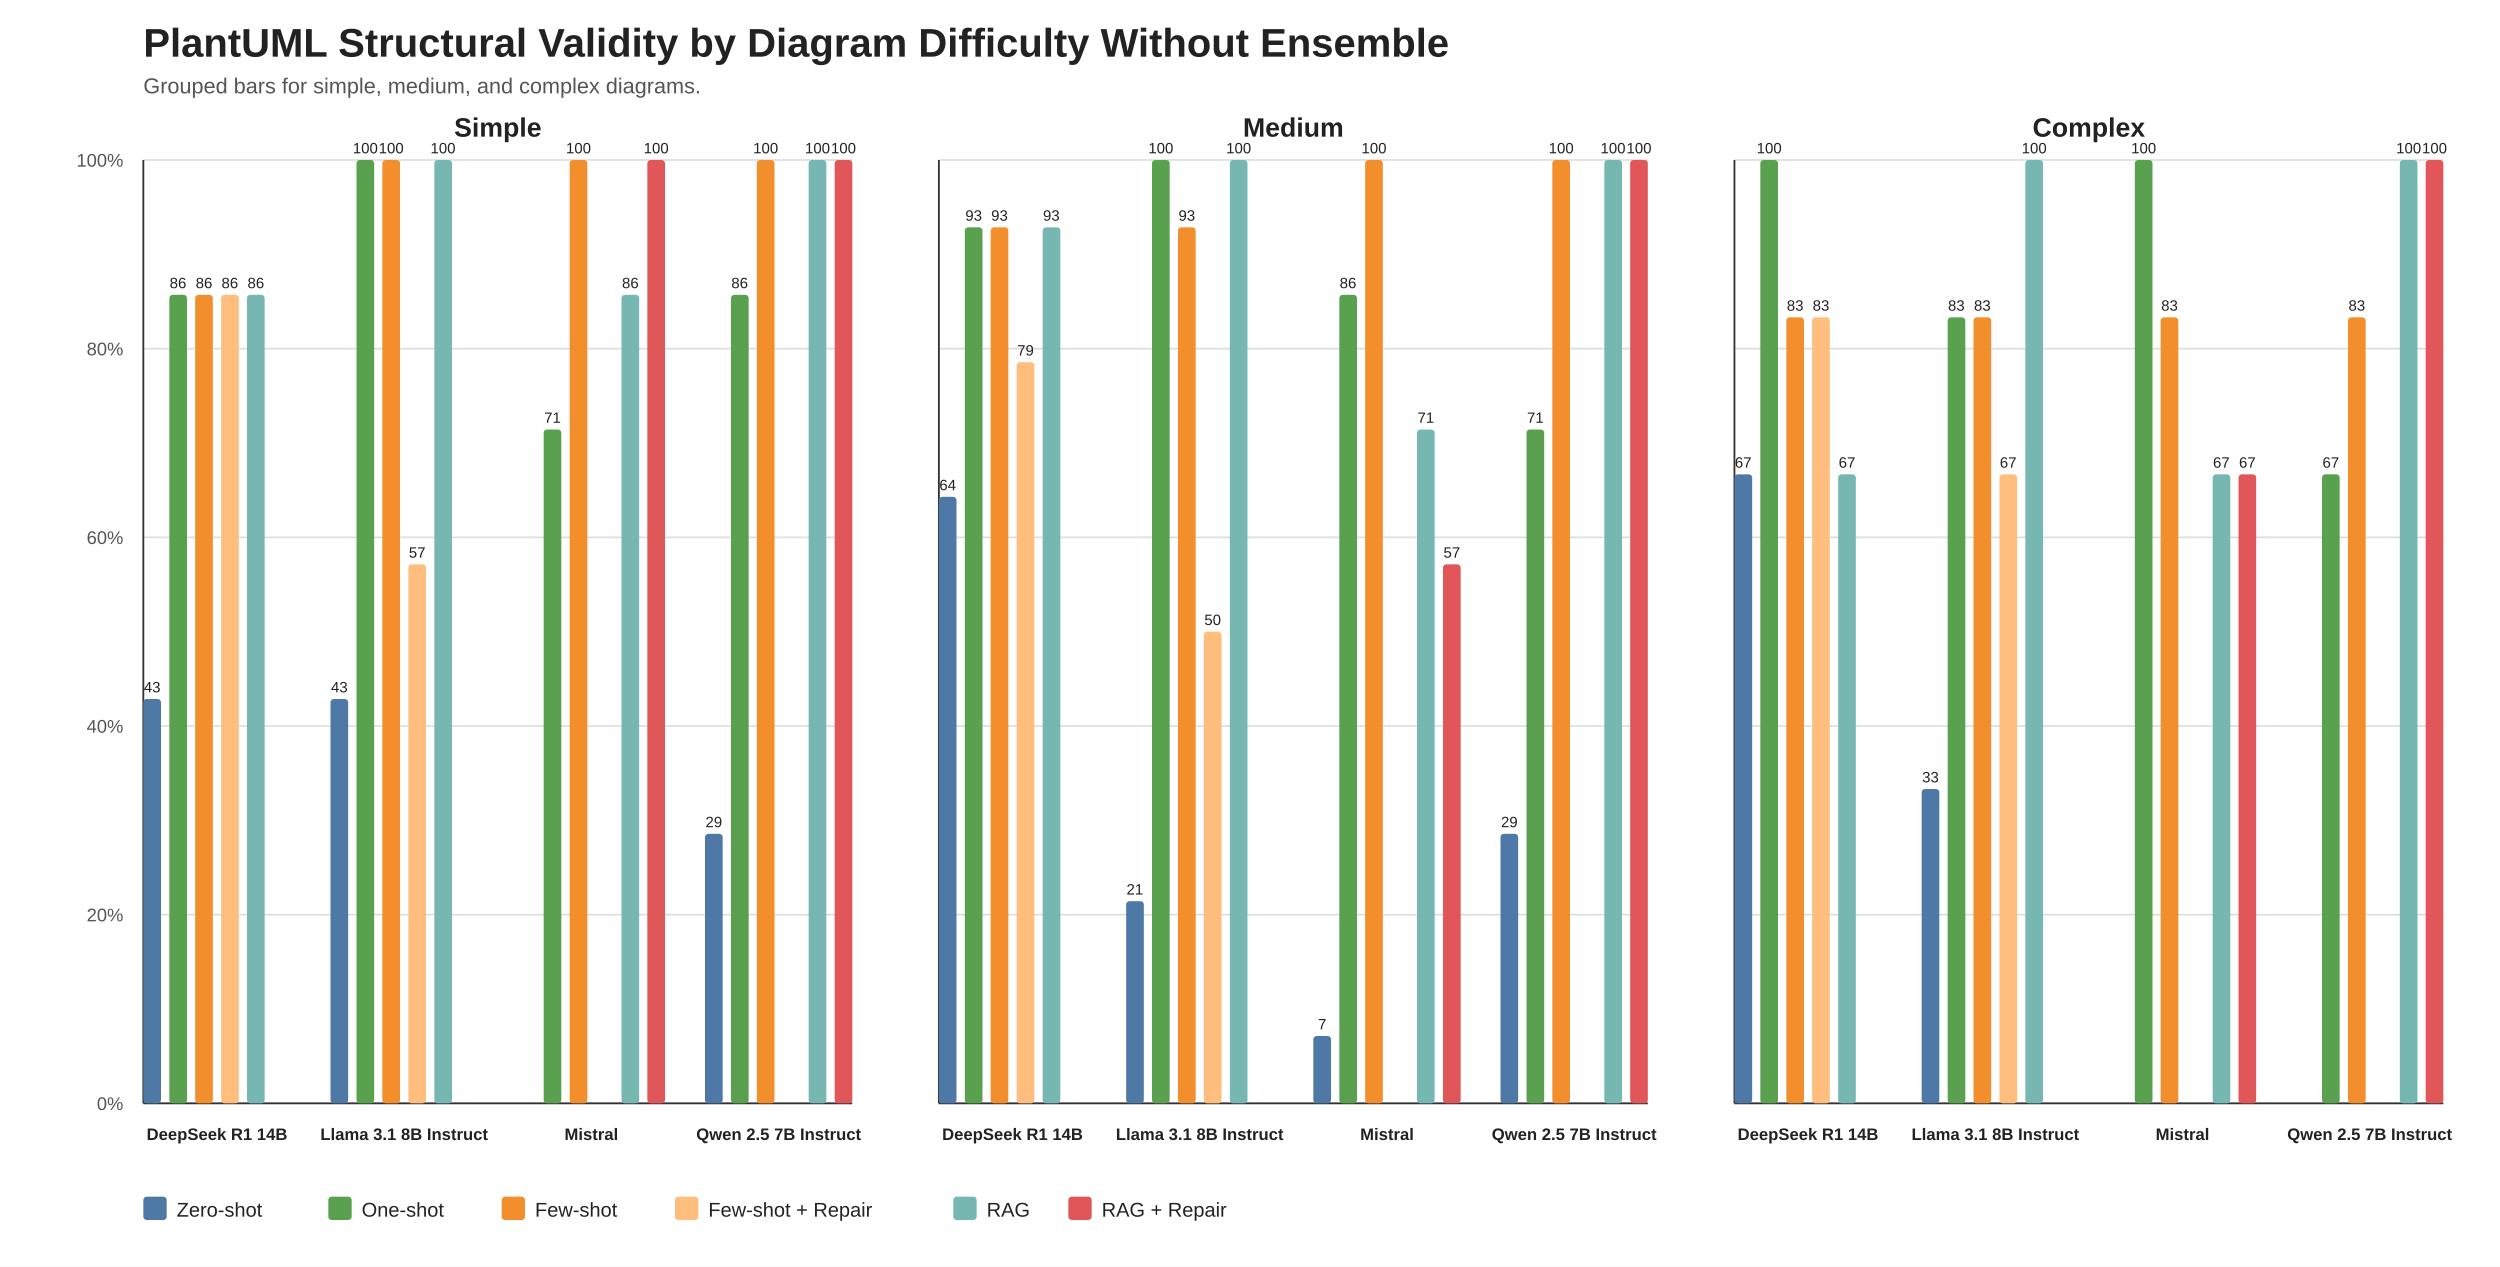
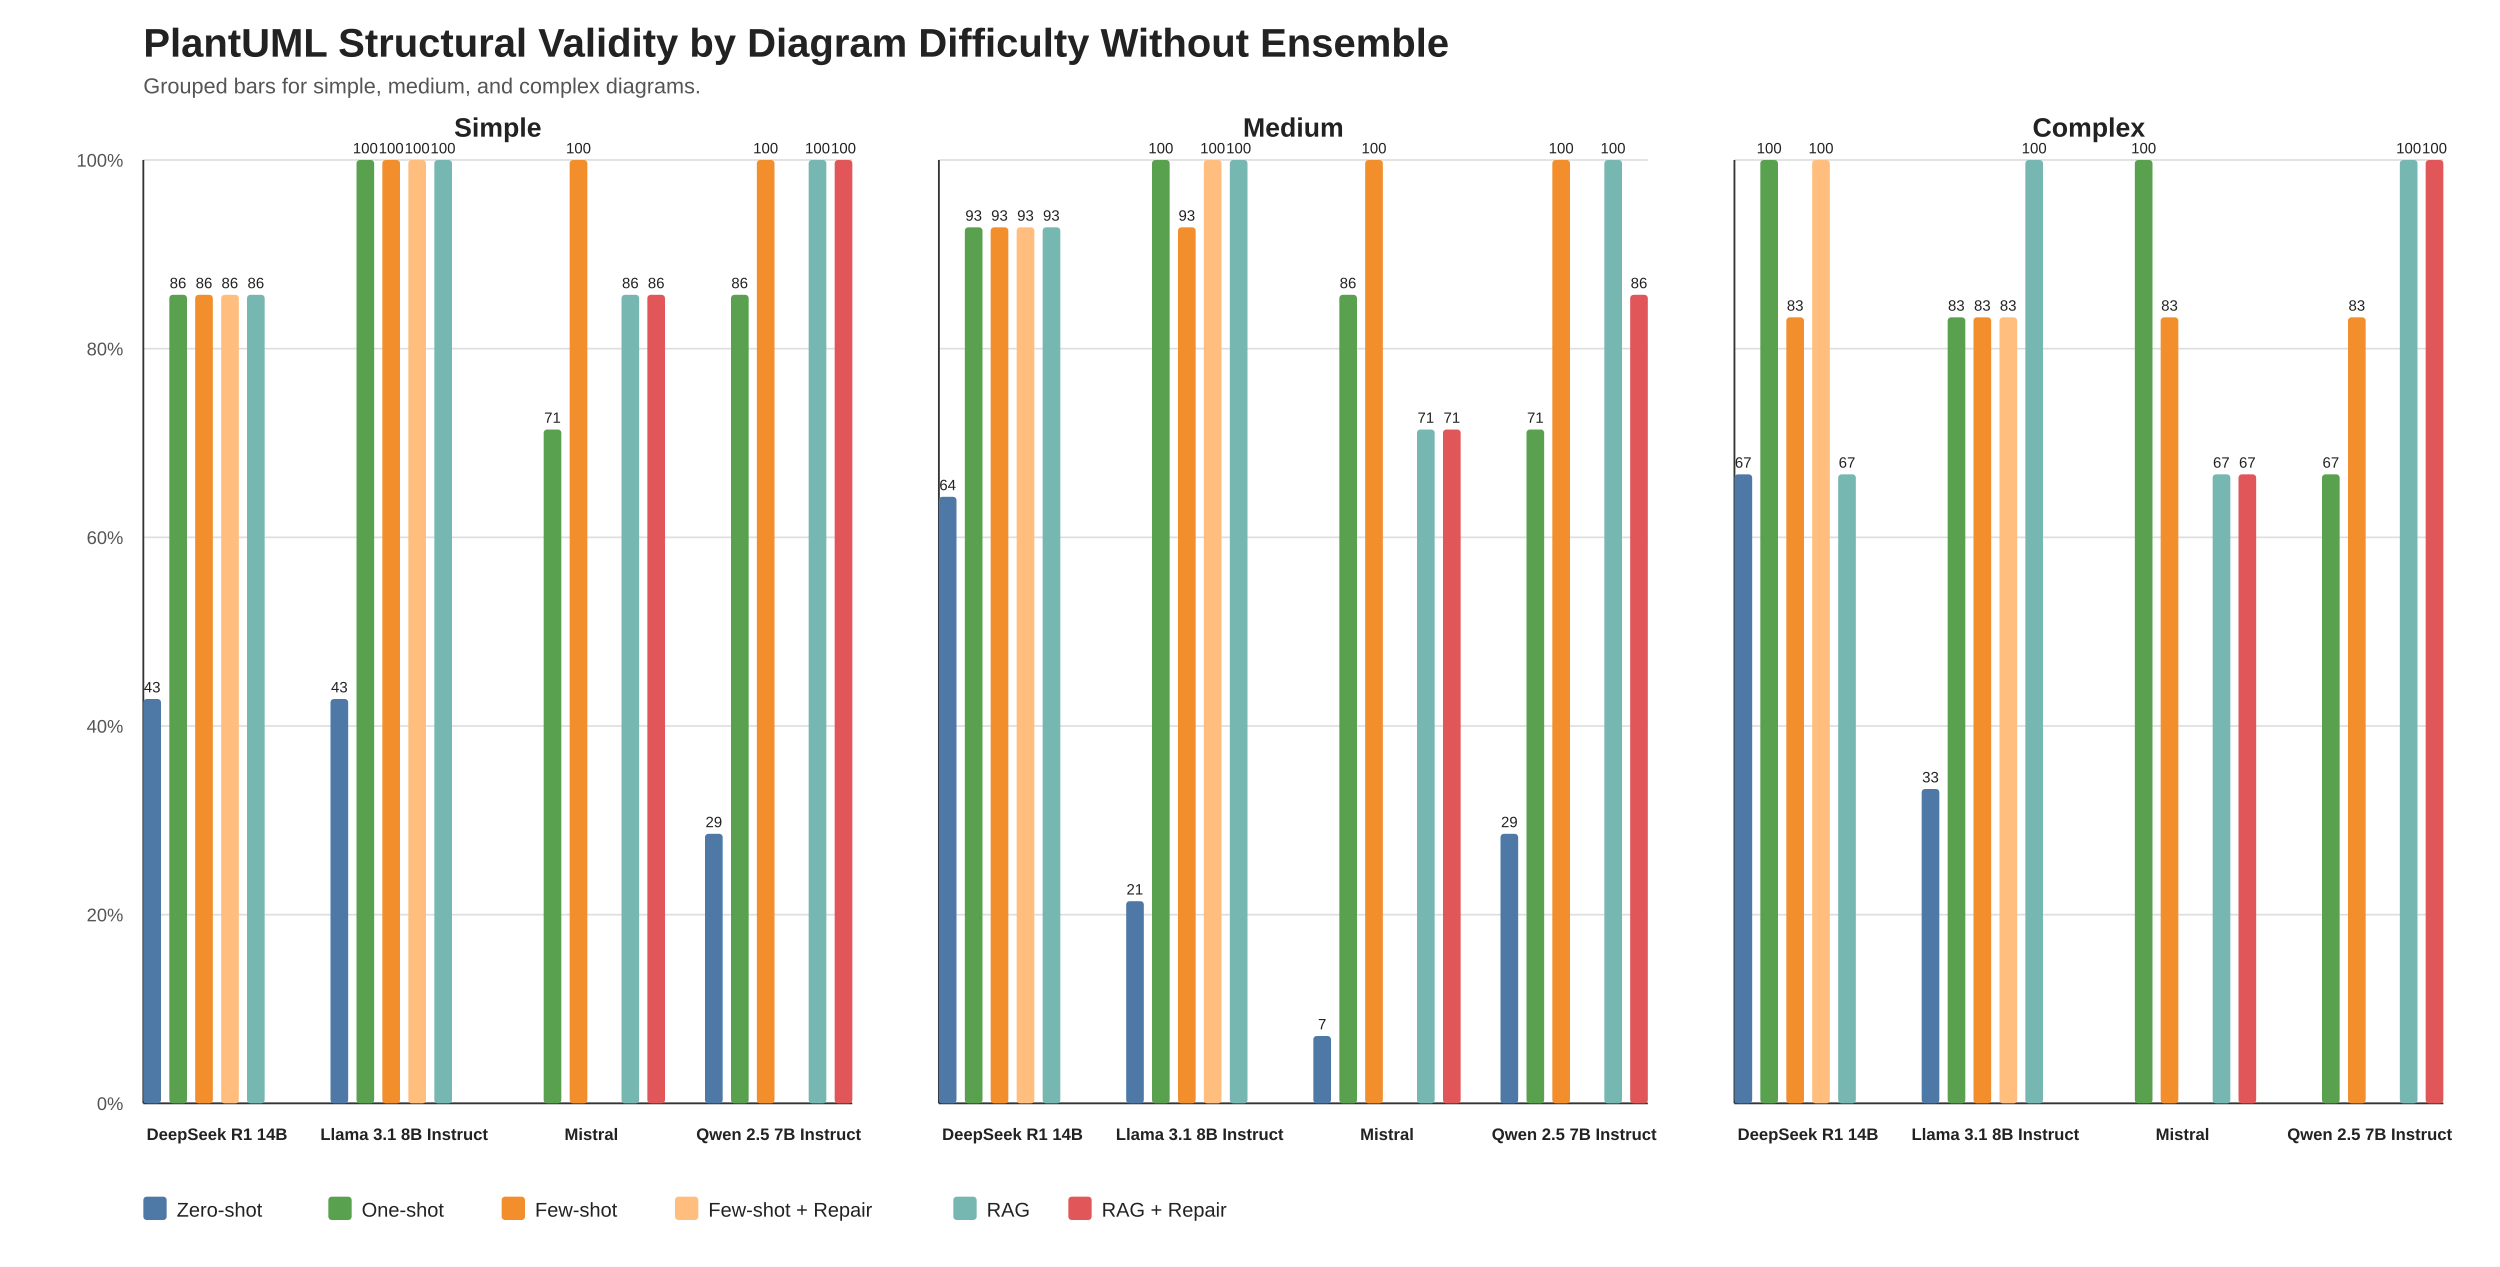
<svg xmlns="http://www.w3.org/2000/svg" width="1500" height="760" viewBox="0 0 1500 760">
  <style>
text { font-family: Arial, Helvetica, sans-serif; fill: #222; }
.title { font-size: 24px; font-weight: 700; }
.subtitle { font-size: 13px; fill: #555; }
.axis { stroke: #333; stroke-width: 1.1; }
.grid { stroke: #ddd; stroke-width: 1; }
.tick { font-size: 11px; fill: #555; }
.panel { font-size: 16px; font-weight: 700; }
.model { font-size: 10px; font-weight: 700; }
.value { font-size: 9px; fill: #222; }
.legend { font-size: 12px; }
</style>
  <rect width="100%" height="100%" fill="#fff" />
  <text class="title" x="86" y="34">PlantUML Structural Validity by Diagram Difficulty Without Ensemble</text>
  <text class="subtitle" x="86" y="56">Grouped bars for simple, medium, and complex diagrams.</text>
  <text class="tick" x="74" y="666.0" text-anchor="end">0%</text>
  <text class="tick" x="74" y="552.8" text-anchor="end">20%</text>
  <text class="tick" x="74" y="439.6" text-anchor="end">40%</text>
  <text class="tick" x="74" y="326.4" text-anchor="end">60%</text>
  <text class="tick" x="74" y="213.2" text-anchor="end">80%</text>
  <text class="tick" x="74" y="100.0" text-anchor="end">100%</text>
  <text class="panel" x="298.7" y="82" text-anchor="middle">Simple</text>
  <line class="grid" x1="86.0" y1="662.0" x2="511.333" y2="662.0" />
  <line class="grid" x1="86.0" y1="548.8" x2="511.333" y2="548.8" />
  <line class="grid" x1="86.0" y1="435.6" x2="511.333" y2="435.6" />
  <line class="grid" x1="86.0" y1="322.4" x2="511.333" y2="322.4" />
  <line class="grid" x1="86.0" y1="209.2" x2="511.333" y2="209.2" />
  <line class="grid" x1="86.0" y1="96.0" x2="511.333" y2="96.0" />
  <line class="axis" x1="86.0" y1="96" x2="86.0" y2="662" />
  <line class="axis" x1="86.0" y1="662" x2="511.333" y2="662" />
  <rect x="86.0" y="419.4" width="10.6" height="242.6" rx="2" fill="#4E79A7" />
  <text class="value" x="91.3" y="415.4" text-anchor="middle">43</text>
  <rect x="101.6" y="176.9" width="10.6" height="485.1" rx="2" fill="#59A14F" />
  <text class="value" x="106.8" y="172.9" text-anchor="middle">86</text>
  <rect x="117.1" y="176.9" width="10.6" height="485.1" rx="2" fill="#F28E2B" />
  <text class="value" x="122.4" y="172.9" text-anchor="middle">86</text>
  <rect x="132.7" y="176.9" width="10.6" height="485.1" rx="2" fill="#FFBE7D" />
  <text class="value" x="137.9" y="172.9" text-anchor="middle">86</text>
  <rect x="148.2" y="176.9" width="10.6" height="485.1" rx="2" fill="#76B7B2" />
  <text class="value" x="153.5" y="172.9" text-anchor="middle">86</text>
  <rect x="163.8" y="662.0" width="10.6" height="0.0" rx="2" fill="#E15759" />
  <text class="model" x="130.2" y="684" text-anchor="middle">DeepSeek R1 14B</text>
  <rect x="198.3" y="419.4" width="10.6" height="242.6" rx="2" fill="#4E79A7" />
  <text class="value" x="203.6" y="415.4" text-anchor="middle">43</text>
  <rect x="213.9" y="96.0" width="10.6" height="566.0" rx="2" fill="#59A14F" />
  <text class="value" x="219.2" y="92.0" text-anchor="middle">100</text>
  <rect x="229.4" y="96.0" width="10.6" height="566.0" rx="2" fill="#F28E2B" />
  <text class="value" x="234.7" y="92.0" text-anchor="middle">100</text>
-   <rect x="245.0" y="338.6" width="10.6" height="323.4" rx="2" fill="#FFBE7D" />
-   <text class="value" x="250.3" y="334.6" text-anchor="middle">57</text>
+   <rect x="245.0" y="96.0" width="10.6" height="566.0" rx="2" fill="#FFBE7D" />
+   <text class="value" x="250.3" y="92.0" text-anchor="middle">100</text>
  <rect x="260.6" y="96.0" width="10.6" height="566.0" rx="2" fill="#76B7B2" />
  <text class="value" x="265.8" y="92.0" text-anchor="middle">100</text>
  <rect x="276.1" y="662.0" width="10.6" height="0.0" rx="2" fill="#E15759" />
  <text class="model" x="242.5" y="684" text-anchor="middle">Llama 3.1 8B Instruct</text>
  <rect x="310.7" y="662.0" width="10.6" height="0.0" rx="2" fill="#4E79A7" />
  <rect x="326.2" y="257.7" width="10.6" height="404.3" rx="2" fill="#59A14F" />
  <text class="value" x="331.5" y="253.7" text-anchor="middle">71</text>
  <rect x="341.8" y="96.0" width="10.6" height="566.0" rx="2" fill="#F28E2B" />
  <text class="value" x="347.1" y="92.0" text-anchor="middle">100</text>
  <rect x="357.3" y="662.0" width="10.6" height="0.0" rx="2" fill="#FFBE7D" />
  <rect x="372.9" y="176.9" width="10.6" height="485.1" rx="2" fill="#76B7B2" />
  <text class="value" x="378.2" y="172.9" text-anchor="middle">86</text>
-   <rect x="388.4" y="96.0" width="10.6" height="566.0" rx="2" fill="#E15759" />
-   <text class="value" x="393.7" y="92.0" text-anchor="middle">100</text>
+   <rect x="388.4" y="176.9" width="10.6" height="485.1" rx="2" fill="#E15759" />
+   <text class="value" x="393.7" y="172.9" text-anchor="middle">86</text>
  <text class="model" x="354.8" y="684" text-anchor="middle">Mistral</text>
  <rect x="423.0" y="500.3" width="10.6" height="161.7" rx="2" fill="#4E79A7" />
  <text class="value" x="428.3" y="496.3" text-anchor="middle">29</text>
  <rect x="438.6" y="176.9" width="10.6" height="485.1" rx="2" fill="#59A14F" />
  <text class="value" x="443.8" y="172.9" text-anchor="middle">86</text>
  <rect x="454.1" y="96.0" width="10.6" height="566.0" rx="2" fill="#F28E2B" />
  <text class="value" x="459.4" y="92.0" text-anchor="middle">100</text>
  <rect x="469.7" y="662.0" width="10.6" height="0.0" rx="2" fill="#FFBE7D" />
  <rect x="485.2" y="96.0" width="10.6" height="566.0" rx="2" fill="#76B7B2" />
  <text class="value" x="490.5" y="92.0" text-anchor="middle">100</text>
  <rect x="500.8" y="96.0" width="10.6" height="566.0" rx="2" fill="#E15759" />
  <text class="value" x="506.1" y="92.0" text-anchor="middle">100</text>
  <text class="model" x="467.2" y="684" text-anchor="middle">Qwen 2.5 7B Instruct</text>
  <text class="panel" x="776.0" y="82" text-anchor="middle">Medium</text>
  <line class="grid" x1="563.333" y1="662.0" x2="988.667" y2="662.0" />
  <line class="grid" x1="563.333" y1="548.8" x2="988.667" y2="548.8" />
  <line class="grid" x1="563.333" y1="435.6" x2="988.667" y2="435.6" />
  <line class="grid" x1="563.333" y1="322.4" x2="988.667" y2="322.4" />
  <line class="grid" x1="563.333" y1="209.2" x2="988.667" y2="209.2" />
  <line class="grid" x1="563.333" y1="96.0" x2="988.667" y2="96.0" />
  <line class="axis" x1="563.333" y1="96" x2="563.333" y2="662" />
  <line class="axis" x1="563.333" y1="662" x2="988.667" y2="662" />
  <rect x="563.3" y="298.1" width="10.6" height="363.9" rx="2" fill="#4E79A7" />
  <text class="value" x="568.6" y="294.1" text-anchor="middle">64</text>
  <rect x="578.9" y="136.4" width="10.6" height="525.6" rx="2" fill="#59A14F" />
  <text class="value" x="584.2" y="132.4" text-anchor="middle">93</text>
  <rect x="594.4" y="136.4" width="10.6" height="525.6" rx="2" fill="#F28E2B" />
  <text class="value" x="599.7" y="132.4" text-anchor="middle">93</text>
-   <rect x="610.0" y="217.3" width="10.6" height="444.7" rx="2" fill="#FFBE7D" />
-   <text class="value" x="615.3" y="213.3" text-anchor="middle">79</text>
+   <rect x="610.0" y="136.4" width="10.6" height="525.6" rx="2" fill="#FFBE7D" />
+   <text class="value" x="615.3" y="132.4" text-anchor="middle">93</text>
  <rect x="625.6" y="136.4" width="10.6" height="525.6" rx="2" fill="#76B7B2" />
  <text class="value" x="630.8" y="132.4" text-anchor="middle">93</text>
  <rect x="641.1" y="662.0" width="10.6" height="0.0" rx="2" fill="#E15759" />
  <text class="model" x="607.5" y="684" text-anchor="middle">DeepSeek R1 14B</text>
  <rect x="675.7" y="540.7" width="10.6" height="121.3" rx="2" fill="#4E79A7" />
  <text class="value" x="680.9" y="536.7" text-anchor="middle">21</text>
  <rect x="691.2" y="96.0" width="10.6" height="566.0" rx="2" fill="#59A14F" />
  <text class="value" x="696.5" y="92.0" text-anchor="middle">100</text>
  <rect x="706.8" y="136.4" width="10.6" height="525.6" rx="2" fill="#F28E2B" />
  <text class="value" x="712.1" y="132.4" text-anchor="middle">93</text>
-   <rect x="722.3" y="379.0" width="10.6" height="283.0" rx="2" fill="#FFBE7D" />
-   <text class="value" x="727.6" y="375.0" text-anchor="middle">50</text>
+   <rect x="722.3" y="96.0" width="10.6" height="566.0" rx="2" fill="#FFBE7D" />
+   <text class="value" x="727.6" y="92.0" text-anchor="middle">100</text>
  <rect x="737.9" y="96.0" width="10.6" height="566.0" rx="2" fill="#76B7B2" />
  <text class="value" x="743.2" y="92.0" text-anchor="middle">100</text>
  <rect x="753.4" y="662.0" width="10.6" height="0.0" rx="2" fill="#E15759" />
  <text class="model" x="719.8" y="684" text-anchor="middle">Llama 3.1 8B Instruct</text>
  <rect x="788.0" y="621.6" width="10.6" height="40.4" rx="2" fill="#4E79A7" />
  <text class="value" x="793.3" y="617.6" text-anchor="middle">7</text>
  <rect x="803.6" y="176.9" width="10.6" height="485.1" rx="2" fill="#59A14F" />
  <text class="value" x="808.8" y="172.9" text-anchor="middle">86</text>
  <rect x="819.1" y="96.0" width="10.6" height="566.0" rx="2" fill="#F28E2B" />
  <text class="value" x="824.4" y="92.0" text-anchor="middle">100</text>
  <rect x="834.7" y="662.0" width="10.6" height="0.0" rx="2" fill="#FFBE7D" />
  <rect x="850.2" y="257.7" width="10.6" height="404.3" rx="2" fill="#76B7B2" />
  <text class="value" x="855.5" y="253.7" text-anchor="middle">71</text>
-   <rect x="865.8" y="338.6" width="10.6" height="323.4" rx="2" fill="#E15759" />
-   <text class="value" x="871.1" y="334.6" text-anchor="middle">57</text>
+   <rect x="865.8" y="257.7" width="10.6" height="404.3" rx="2" fill="#E15759" />
+   <text class="value" x="871.1" y="253.7" text-anchor="middle">71</text>
  <text class="model" x="832.2" y="684" text-anchor="middle">Mistral</text>
  <rect x="900.3" y="500.3" width="10.6" height="161.7" rx="2" fill="#4E79A7" />
  <text class="value" x="905.6" y="496.3" text-anchor="middle">29</text>
  <rect x="915.9" y="257.7" width="10.6" height="404.3" rx="2" fill="#59A14F" />
  <text class="value" x="921.2" y="253.7" text-anchor="middle">71</text>
  <rect x="931.4" y="96.0" width="10.6" height="566.0" rx="2" fill="#F28E2B" />
  <text class="value" x="936.7" y="92.0" text-anchor="middle">100</text>
  <rect x="947.0" y="662.0" width="10.6" height="0.0" rx="2" fill="#FFBE7D" />
  <rect x="962.6" y="96.0" width="10.6" height="566.0" rx="2" fill="#76B7B2" />
  <text class="value" x="967.8" y="92.0" text-anchor="middle">100</text>
-   <rect x="978.1" y="96.0" width="10.6" height="566.0" rx="2" fill="#E15759" />
-   <text class="value" x="983.4" y="92.0" text-anchor="middle">100</text>
+   <rect x="978.1" y="176.9" width="10.6" height="485.1" rx="2" fill="#E15759" />
+   <text class="value" x="983.4" y="172.9" text-anchor="middle">86</text>
  <text class="model" x="944.5" y="684" text-anchor="middle">Qwen 2.5 7B Instruct</text>
  <text class="panel" x="1253.3" y="82" text-anchor="middle">Complex</text>
  <line class="grid" x1="1040.667" y1="662.0" x2="1466" y2="662.0" />
  <line class="grid" x1="1040.667" y1="548.8" x2="1466" y2="548.8" />
  <line class="grid" x1="1040.667" y1="435.6" x2="1466" y2="435.6" />
  <line class="grid" x1="1040.667" y1="322.4" x2="1466" y2="322.4" />
  <line class="grid" x1="1040.667" y1="209.2" x2="1466" y2="209.2" />
  <line class="grid" x1="1040.667" y1="96.0" x2="1466" y2="96.0" />
  <line class="axis" x1="1040.667" y1="96" x2="1040.667" y2="662" />
  <line class="axis" x1="1040.667" y1="662" x2="1466" y2="662" />
  <rect x="1040.7" y="284.6" width="10.6" height="377.4" rx="2" fill="#4E79A7" />
  <text class="value" x="1045.9" y="280.6" text-anchor="middle">67</text>
  <rect x="1056.2" y="96.0" width="10.6" height="566.0" rx="2" fill="#59A14F" />
  <text class="value" x="1061.5" y="92.0" text-anchor="middle">100</text>
  <rect x="1071.8" y="190.4" width="10.6" height="471.6" rx="2" fill="#F28E2B" />
  <text class="value" x="1077.1" y="186.4" text-anchor="middle">83</text>
-   <rect x="1087.3" y="190.4" width="10.6" height="471.6" rx="2" fill="#FFBE7D" />
-   <text class="value" x="1092.6" y="186.4" text-anchor="middle">83</text>
+   <rect x="1087.3" y="96.0" width="10.6" height="566.0" rx="2" fill="#FFBE7D" />
+   <text class="value" x="1092.6" y="92.0" text-anchor="middle">100</text>
  <rect x="1102.9" y="284.6" width="10.6" height="377.4" rx="2" fill="#76B7B2" />
  <text class="value" x="1108.2" y="280.6" text-anchor="middle">67</text>
  <rect x="1118.4" y="662.0" width="10.6" height="0.0" rx="2" fill="#E15759" />
  <text class="model" x="1084.8" y="684" text-anchor="middle">DeepSeek R1 14B</text>
  <rect x="1153.0" y="473.4" width="10.6" height="188.6" rx="2" fill="#4E79A7" />
  <text class="value" x="1158.3" y="469.4" text-anchor="middle">33</text>
  <rect x="1168.6" y="190.4" width="10.6" height="471.6" rx="2" fill="#59A14F" />
  <text class="value" x="1173.8" y="186.4" text-anchor="middle">83</text>
  <rect x="1184.1" y="190.4" width="10.6" height="471.6" rx="2" fill="#F28E2B" />
  <text class="value" x="1189.4" y="186.4" text-anchor="middle">83</text>
-   <rect x="1199.7" y="284.6" width="10.6" height="377.4" rx="2" fill="#FFBE7D" />
-   <text class="value" x="1204.9" y="280.6" text-anchor="middle">67</text>
+   <rect x="1199.7" y="190.4" width="10.6" height="471.6" rx="2" fill="#FFBE7D" />
+   <text class="value" x="1204.9" y="186.4" text-anchor="middle">83</text>
  <rect x="1215.2" y="96.0" width="10.6" height="566.0" rx="2" fill="#76B7B2" />
  <text class="value" x="1220.5" y="92.0" text-anchor="middle">100</text>
  <rect x="1230.8" y="662.0" width="10.6" height="0.0" rx="2" fill="#E15759" />
  <text class="model" x="1197.2" y="684" text-anchor="middle">Llama 3.1 8B Instruct</text>
  <rect x="1265.3" y="662.0" width="10.6" height="0.0" rx="2" fill="#4E79A7" />
  <rect x="1280.9" y="96.0" width="10.6" height="566.0" rx="2" fill="#59A14F" />
  <text class="value" x="1286.2" y="92.0" text-anchor="middle">100</text>
  <rect x="1296.4" y="190.4" width="10.6" height="471.6" rx="2" fill="#F28E2B" />
  <text class="value" x="1301.7" y="186.4" text-anchor="middle">83</text>
  <rect x="1312.0" y="662.0" width="10.6" height="0.0" rx="2" fill="#FFBE7D" />
  <rect x="1327.6" y="284.6" width="10.6" height="377.4" rx="2" fill="#76B7B2" />
  <text class="value" x="1332.8" y="280.6" text-anchor="middle">67</text>
  <rect x="1343.1" y="284.6" width="10.6" height="377.4" rx="2" fill="#E15759" />
  <text class="value" x="1348.4" y="280.6" text-anchor="middle">67</text>
  <text class="model" x="1309.5" y="684" text-anchor="middle">Mistral</text>
  <rect x="1377.7" y="662.0" width="10.6" height="0.0" rx="2" fill="#4E79A7" />
  <rect x="1393.2" y="284.6" width="10.6" height="377.4" rx="2" fill="#59A14F" />
  <text class="value" x="1398.5" y="280.6" text-anchor="middle">67</text>
  <rect x="1408.8" y="190.4" width="10.6" height="471.6" rx="2" fill="#F28E2B" />
  <text class="value" x="1414.1" y="186.4" text-anchor="middle">83</text>
  <rect x="1424.3" y="662.0" width="10.6" height="0.0" rx="2" fill="#FFBE7D" />
  <rect x="1439.9" y="96.0" width="10.6" height="566.0" rx="2" fill="#76B7B2" />
  <text class="value" x="1445.2" y="92.0" text-anchor="middle">100</text>
  <rect x="1455.4" y="96.0" width="10.6" height="566.0" rx="2" fill="#E15759" />
  <text class="value" x="1460.7" y="92.0" text-anchor="middle">100</text>
  <text class="model" x="1421.8" y="684" text-anchor="middle">Qwen 2.5 7B Instruct</text>
  <rect x="86" y="718" width="14" height="14" fill="#4E79A7" rx="2" />
  <text class="legend" x="106" y="730">Zero-shot</text>
  <rect x="197" y="718" width="14" height="14" fill="#59A14F" rx="2" />
  <text class="legend" x="217" y="730">One-shot</text>
  <rect x="301" y="718" width="14" height="14" fill="#F28E2B" rx="2" />
  <text class="legend" x="321" y="730">Few-shot</text>
  <rect x="405" y="718" width="14" height="14" fill="#FFBE7D" rx="2" />
  <text class="legend" x="425" y="730">Few-shot + Repair</text>
  <rect x="572" y="718" width="14" height="14" fill="#76B7B2" rx="2" />
  <text class="legend" x="592" y="730">RAG</text>
  <rect x="641" y="718" width="14" height="14" fill="#E15759" rx="2" />
  <text class="legend" x="661" y="730">RAG + Repair</text>
</svg>
